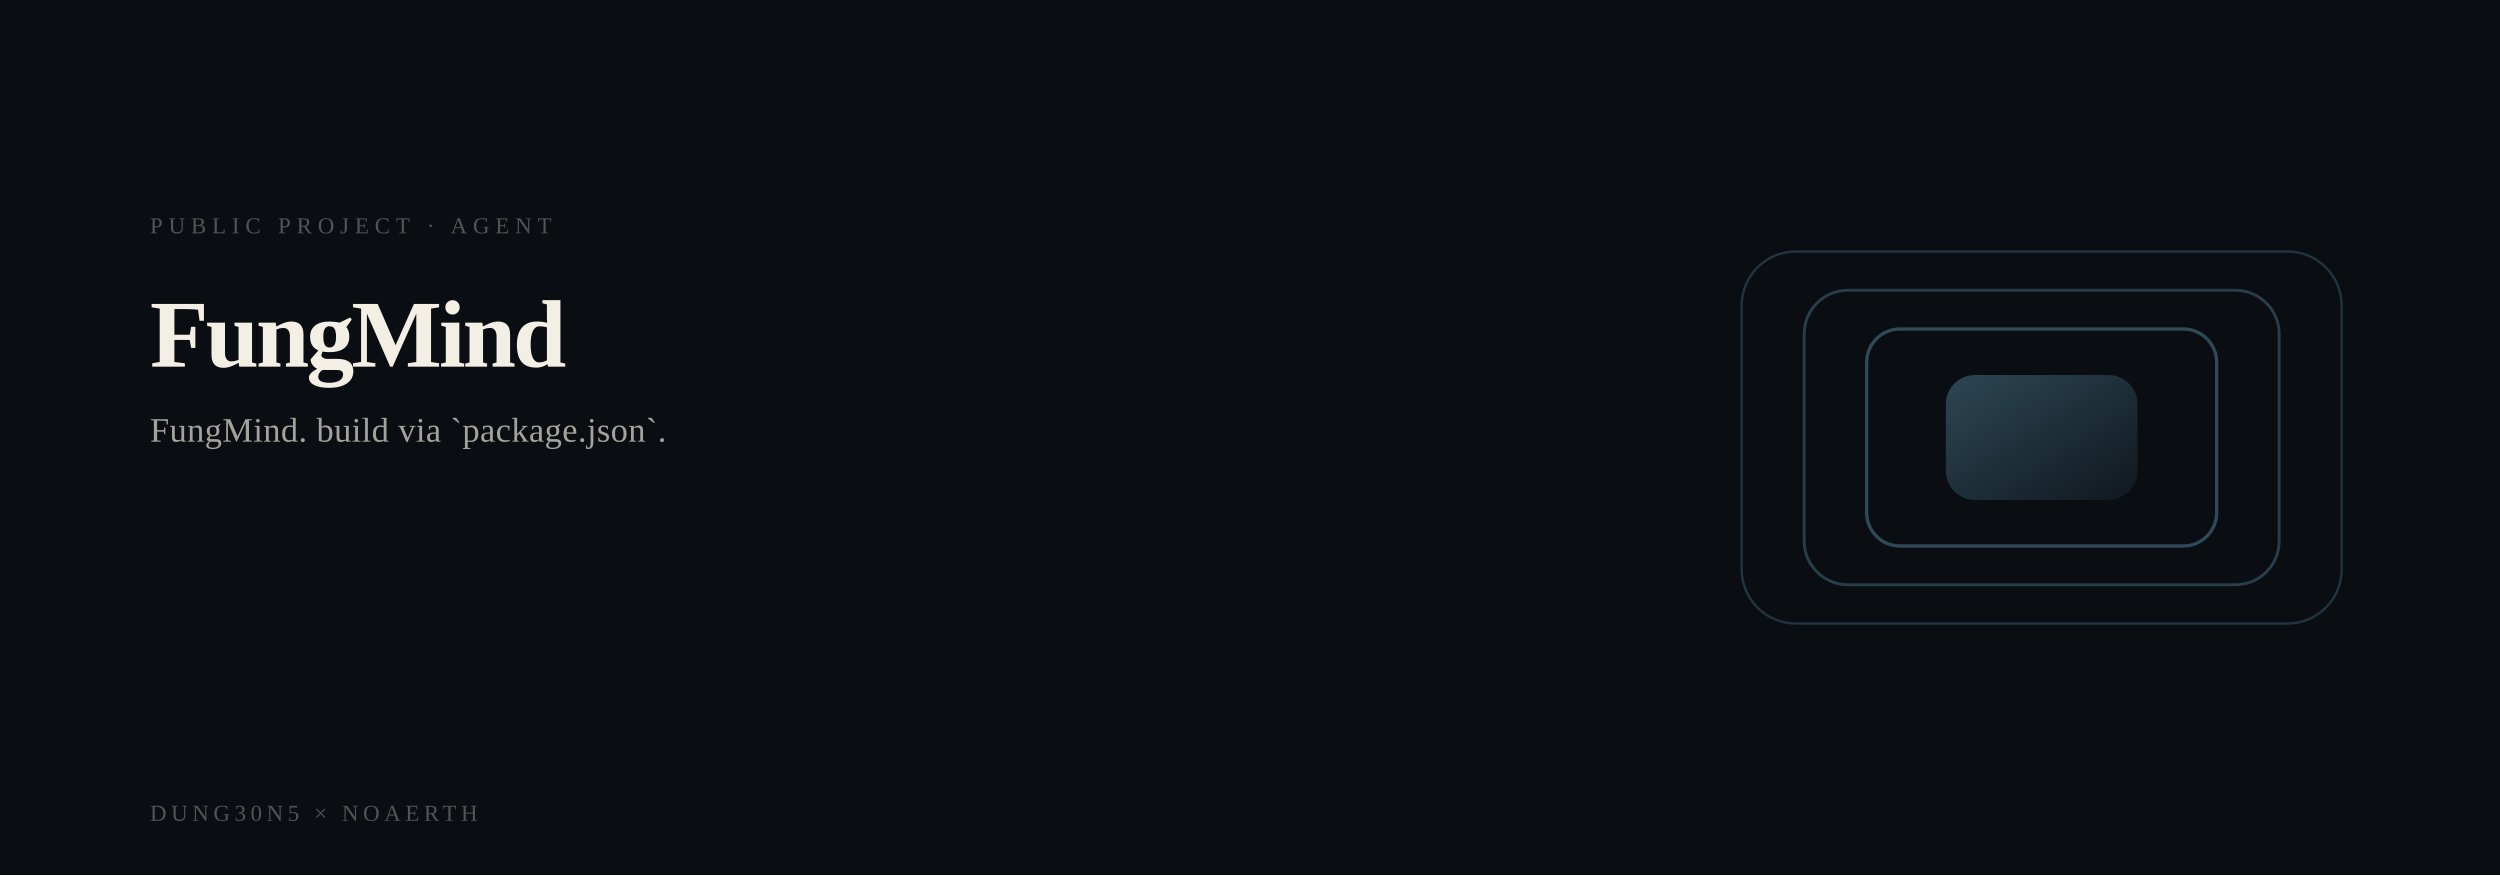
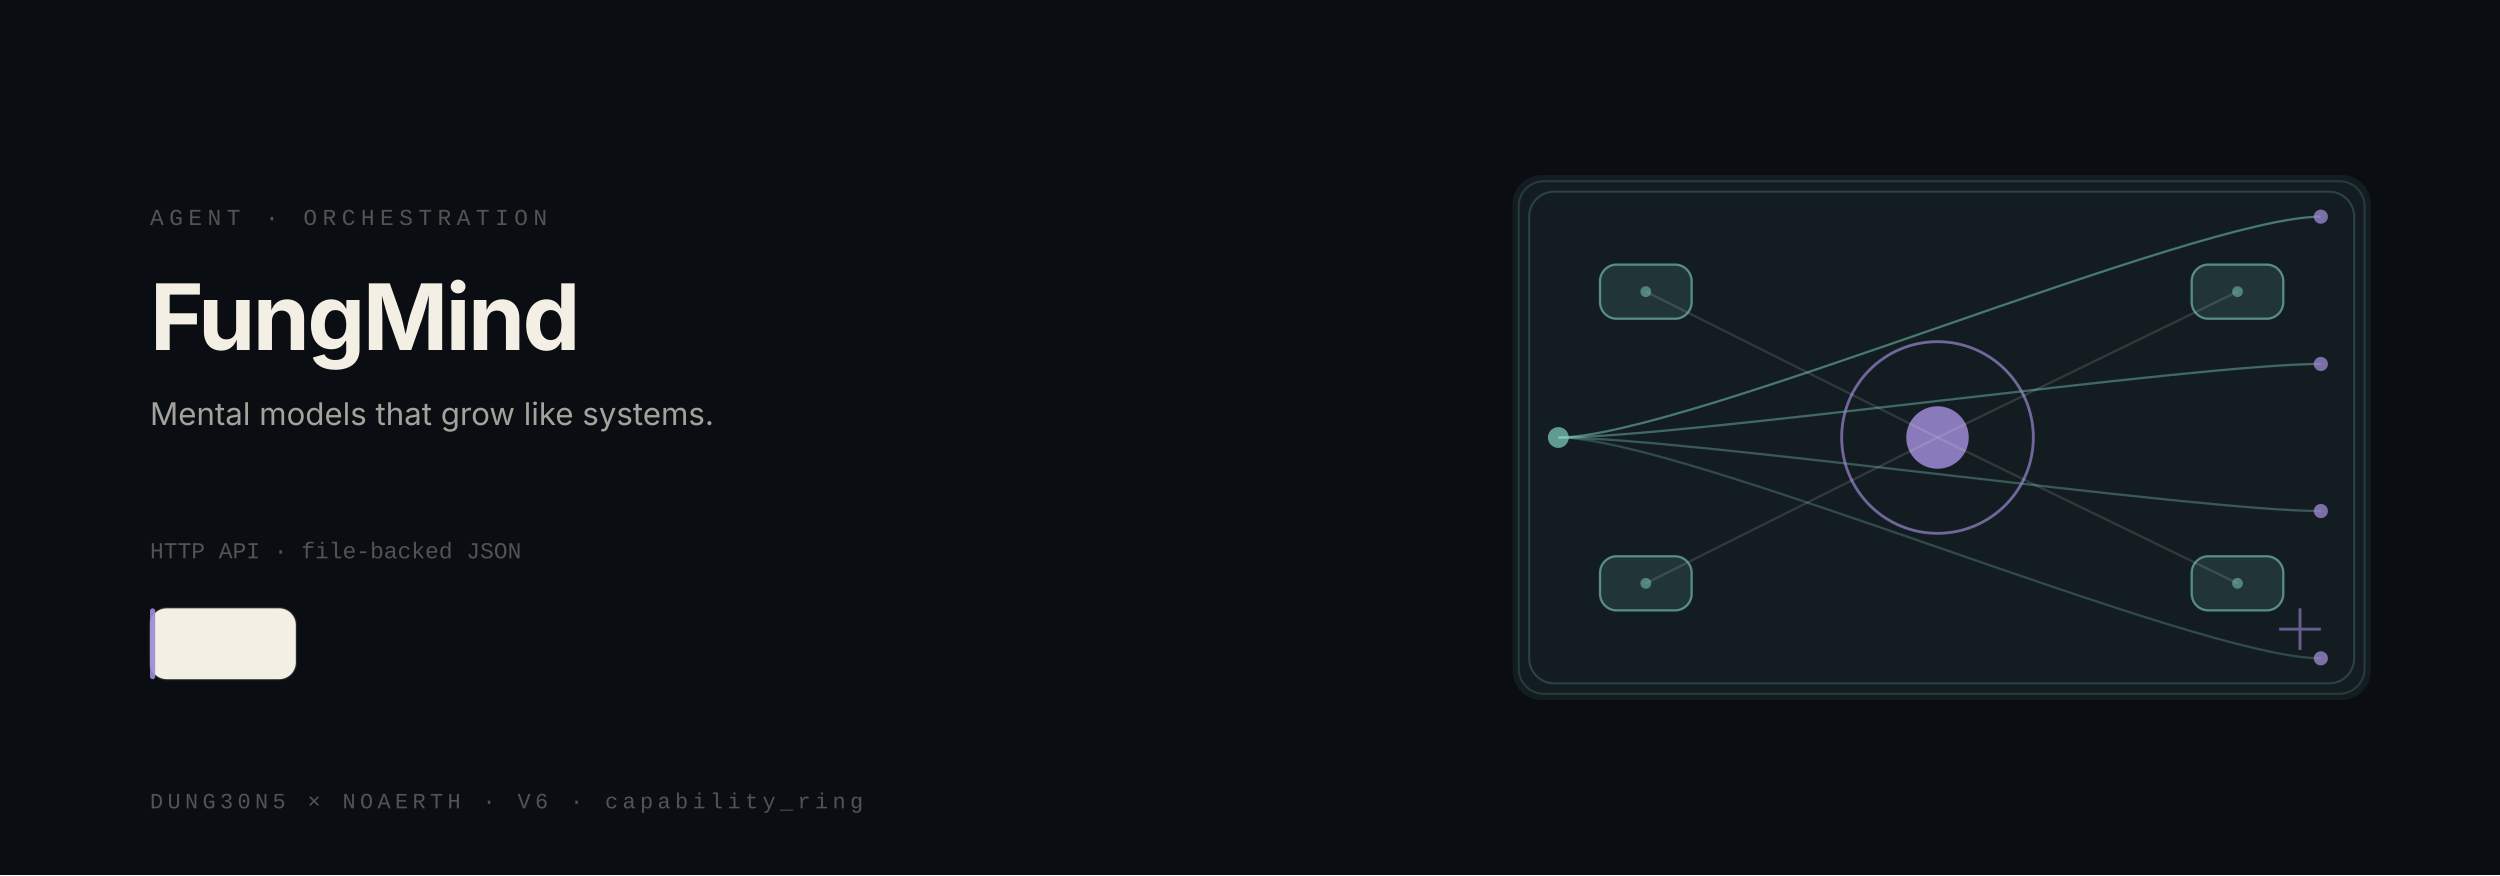
- <svg xmlns="http://www.w3.org/2000/svg" viewBox="0 0 1200 420" width="1200" height="420" role="img" aria-label="FungMind: a state ring with tool nodes attached. Motion depicts an objective becomes context, tools read and write state, the loop closes.">
-   <defs>
-     <linearGradient id="hero-FungMind-dark-a" x1="0" y1="0" x2="1" y2="1">
-       <stop offset="0" stop-color="#6fb7d6" stop-opacity="0.85" />
-       <stop offset="1" stop-color="#6fb7d6" stop-opacity="0.15" />
-     </linearGradient>
-   </defs>
+ <svg xmlns="http://www.w3.org/2000/svg" viewBox="0 0 1200 420" width="1200" height="420" role="img" aria-label="FungMind: an objective becomes context, tools read and write state, the loop closes">
  <rect width="1200" height="420" fill="#0a0d12" />
-   <rect x="896" y="157.92" width="168" height="104.16" rx="16" fill="none" stroke="#6fb7d6" stroke-width="1.60" opacity="0.36" />
-   <rect x="866" y="139.32" width="228" height="141.36" rx="21" fill="none" stroke="#6fb7d6" stroke-width="1.38" opacity="0.29" />
-   <rect x="836" y="120.72" width="288" height="178.56" rx="26" fill="none" stroke="#6fb7d6" stroke-width="1.16" opacity="0.23" />
-   <rect x="934" y="180" width="92" height="60" rx="14" fill="url(#hero-FungMind-dark-a)" opacity="0.40" />
-   <text x="72" y="112" fill="#f4efe44f" font-size="11" letter-spacing="2.8">PUBLIC PROJECT · AGENT</text>
-   <text x="72" y="176" fill="#f4efe4" font-size="46" font-weight="660" letter-spacing="-1.4">FungMind</text>
-   <text x="72" y="212" fill="#f4efe4a8" font-size="16.5" letter-spacing="0.2">FungMind. build via `package.json`.</text>
-   <rect x="72" y="266" width="106" height="40" rx="9" fill="#f4efe4" fill-opacity="0.05" stroke="#f4efe424" stroke-width="1.1" opacity="0">
-     <animate attributeName="opacity" from="0" to="1" dur="0.5s" begin="0.50s" fill="freeze" />
-   </rect>
-   <rect x="72" y="266" width="2.5" height="40" rx="1.2" fill="#6fb7d6" opacity="0">
-     <animate attributeName="opacity" from="0" to="0.9" dur="0.5s" begin="0.50s" fill="freeze" />
-   </rect>
-   <text x="125" y="291" fill="#f4efe4" font-size="11.5" text-anchor="middle" font-family="ui-monospace,SFMono-Regular,Menlo,monospace" opacity="0">objective<animate attributeName="opacity" from="0" to="1" dur="0.5s" begin="0.65s" fill="freeze" />
-   </text>
-   <rect x="194" y="266" width="106" height="40" rx="9" fill="#f4efe4" fill-opacity="0.05" stroke="#f4efe424" stroke-width="1.1" opacity="0">
-     <animate attributeName="opacity" from="0" to="1" dur="0.5s" begin="1.00s" fill="freeze" />
-   </rect>
-   <rect x="194" y="266" width="2.5" height="40" rx="1.2" fill="#6fb7d6" opacity="0">
-     <animate attributeName="opacity" from="0" to="0.9" dur="0.5s" begin="1.00s" fill="freeze" />
-   </rect>
-   <text x="247" y="291" fill="#f4efe4" font-size="11.5" text-anchor="middle" font-family="ui-monospace,SFMono-Regular,Menlo,monospace" opacity="0">load context<animate attributeName="opacity" from="0" to="1" dur="0.5s" begin="1.15s" fill="freeze" />
-   </text>
-   <rect x="316" y="266" width="106" height="40" rx="9" fill="#f4efe4" fill-opacity="0.05" stroke="#f4efe424" stroke-width="1.1" opacity="0">
-     <animate attributeName="opacity" from="0" to="1" dur="0.5s" begin="1.50s" fill="freeze" />
-   </rect>
-   <rect x="316" y="266" width="2.5" height="40" rx="1.2" fill="#6fb7d6" opacity="0">
-     <animate attributeName="opacity" from="0" to="0.9" dur="0.5s" begin="1.50s" fill="freeze" />
-   </rect>
-   <text x="369" y="291" fill="#f4efe4" font-size="11.5" text-anchor="middle" font-family="ui-monospace,SFMono-Regular,Menlo,monospace" opacity="0">call tools<animate attributeName="opacity" from="0" to="1" dur="0.5s" begin="1.65s" fill="freeze" />
-   </text>
-   <rect x="438" y="266" width="106" height="40" rx="9" fill="#f4efe4" fill-opacity="0.05" stroke="#f4efe424" stroke-width="1.1" opacity="0">
-     <animate attributeName="opacity" from="0" to="1" dur="0.5s" begin="2.00s" fill="freeze" />
-   </rect>
-   <rect x="438" y="266" width="2.5" height="40" rx="1.2" fill="#e7c27a" opacity="0">
-     <animate attributeName="opacity" from="0" to="0.9" dur="0.5s" begin="2.00s" fill="freeze" />
-   </rect>
-   <text x="491" y="291" fill="#f4efe4" font-size="11.5" text-anchor="middle" font-family="ui-monospace,SFMono-Regular,Menlo,monospace" opacity="0">verify<animate attributeName="opacity" from="0" to="1" dur="0.5s" begin="2.15s" fill="freeze" />
-   </text>
-   <text x="72" y="394" fill="#f4efe44f" font-size="11" letter-spacing="2.2">DUNG30N5 × NOAERTH</text>
+   <text x="72" y="108" font-family="ui-monospace, SFMono-Regular, Menlo, Monaco, Consolas, 'Liberation Mono', monospace" font-size="11" letter-spacing="2.6" fill="#f4efe44f">AGENT · ORCHESTRATION</text>
+   <text x="72" y="168" font-family="-apple-system, BlinkMacSystemFont, 'Segoe UI', Inter, Helvetica, Arial, sans-serif" font-size="44" font-weight="660" letter-spacing="-1.2" fill="#f4efe4">FungMind</text>
+   <text x="72" y="204" font-family="-apple-system, BlinkMacSystemFont, 'Segoe UI', Inter, Helvetica, Arial, sans-serif" font-size="15" fill="#f4efe4a8">Mental models that grow like systems.</text>
+   <text x="72" y="268" font-family="ui-monospace, SFMono-Regular, Menlo, Monaco, Consolas, 'Liberation Mono', monospace" font-size="11" fill="#f4efe44f">HTTP API · file-backed JSON</text>
+   <rect x="72.0" y="292.0" width="70.0" height="34.0" rx="8" fill="#f4efe4" stroke="#f4efe424" stroke-width="1.1" />
+   <rect x="72.0" y="292.0" width="2.5" height="34.0" rx="1.2" fill="#9d8bd6" opacity="0.92" />
+   <text x="107.0" y="314" font-family="ui-monospace, SFMono-Regular, Menlo, Monaco, Consolas, 'Liberation Mono', monospace" font-size="11" fill="#f4efe4" fill-opacity="0.82" text-anchor="middle">http</text>
+   <rect x="726.0" y="84.0" width="412.0" height="252.0" rx="14" fill="#7fd1c1" fill-opacity="0.08" />
+   <rect x="729.0" y="87.0" width="406.0" height="246.0" rx="12" fill="none" stroke="#7fd1c1" stroke-width="1" stroke-opacity="0.18" />
+   <circle cx="748.0" cy="210.0" r="5" fill="#7fd1c1" opacity="0.7" />
+   <path d="M748.0 210.0 C808.0 210.0 1054.0 104.0 1114.0 104.0" fill="none" stroke="#7fd1c1" stroke-width="1.1" opacity="0.50" />
+   <circle cx="1114.0" cy="104.0" r="3.4" fill="#9d8bd6" opacity="0.75" />
+   <path d="M748.0 210.0 C808.0 210.0 1054.0 174.7 1114.0 174.7" fill="none" stroke="#7fd1c1" stroke-width="1.1" opacity="0.42" />
+   <circle cx="1114.0" cy="174.7" r="3.4" fill="#9d8bd6" opacity="0.75" />
+   <path d="M748.0 210.0 C808.0 210.0 1054.0 245.3 1114.0 245.3" fill="none" stroke="#7fd1c1" stroke-width="1.1" opacity="0.34" />
+   <circle cx="1114.0" cy="245.3" r="3.4" fill="#9d8bd6" opacity="0.75" />
+   <path d="M748.0 210.0 C808.0 210.0 1054.0 316.0 1114.0 316.0" fill="none" stroke="#7fd1c1" stroke-width="1.1" opacity="0.26" />
+   <circle cx="1114.0" cy="316.0" r="3.4" fill="#9d8bd6" opacity="0.75" />
+   <rect x="734.0" y="92.0" width="396.0" height="236.0" rx="12" fill="none" stroke="#7fd1c1" stroke-width="1" stroke-opacity="0.22" />
+   <path d="M1094.0 302.0 h20 M1104.0 292.0 v20" stroke="#9d8bd6" stroke-width="1.4" opacity="0.6" />
+   <circle cx="930" cy="210" r="46" fill="none" stroke="#9d8bd6" stroke-width="1.4" opacity="0.55" />
+   <circle cx="930" cy="210" r="15" fill="#9d8bd6" opacity="0.85" />
+   <circle cx="930.0" cy="210.0" r="46.0" fill="none" stroke="#9d8bd6" stroke-width="1.1" opacity="0.28" />
+   <line x1="790" y1="140" x2="930" y2="210" stroke="#f4efe424" stroke-width="1.1" />
+   <circle cx="790.0" cy="140.0" r="2.6" fill="#7fd1c1" opacity="0.5" />
+   <rect x="768" y="127" width="44" height="26" rx="8" fill="#7fd1c1" fill-opacity="0.14" stroke="#7fd1c1" stroke-width="1.1" stroke-opacity="0.6" opacity="1" />
+   <line x1="1074" y1="140" x2="930" y2="210" stroke="#f4efe424" stroke-width="1.1" />
+   <circle cx="1074.0" cy="140.0" r="2.6" fill="#7fd1c1" opacity="0.5" />
+   <rect x="1052" y="127" width="44" height="26" rx="8" fill="#7fd1c1" fill-opacity="0.14" stroke="#7fd1c1" stroke-width="1.1" stroke-opacity="0.6" opacity="1" />
+   <line x1="790" y1="280" x2="930" y2="210" stroke="#f4efe424" stroke-width="1.1" />
+   <circle cx="790.0" cy="280.0" r="2.6" fill="#7fd1c1" opacity="0.5" />
+   <rect x="768" y="267" width="44" height="26" rx="8" fill="#7fd1c1" fill-opacity="0.14" stroke="#7fd1c1" stroke-width="1.1" stroke-opacity="0.6" opacity="1" />
+   <line x1="1074" y1="280" x2="930" y2="210" stroke="#f4efe424" stroke-width="1.1" />
+   <circle cx="1074.0" cy="280.0" r="2.6" fill="#7fd1c1" opacity="0.5" />
+   <rect x="1052" y="267" width="44" height="26" rx="8" fill="#7fd1c1" fill-opacity="0.14" stroke="#7fd1c1" stroke-width="1.1" stroke-opacity="0.6" opacity="1" />
+   <text x="72" y="388" font-family="ui-monospace, SFMono-Regular, Menlo, Monaco, Consolas, 'Liberation Mono', monospace" font-size="10.5" letter-spacing="2.1" fill="#f4efe44f">DUNG30N5 × NOAERTH · V6 · capability_ring</text>
</svg>
